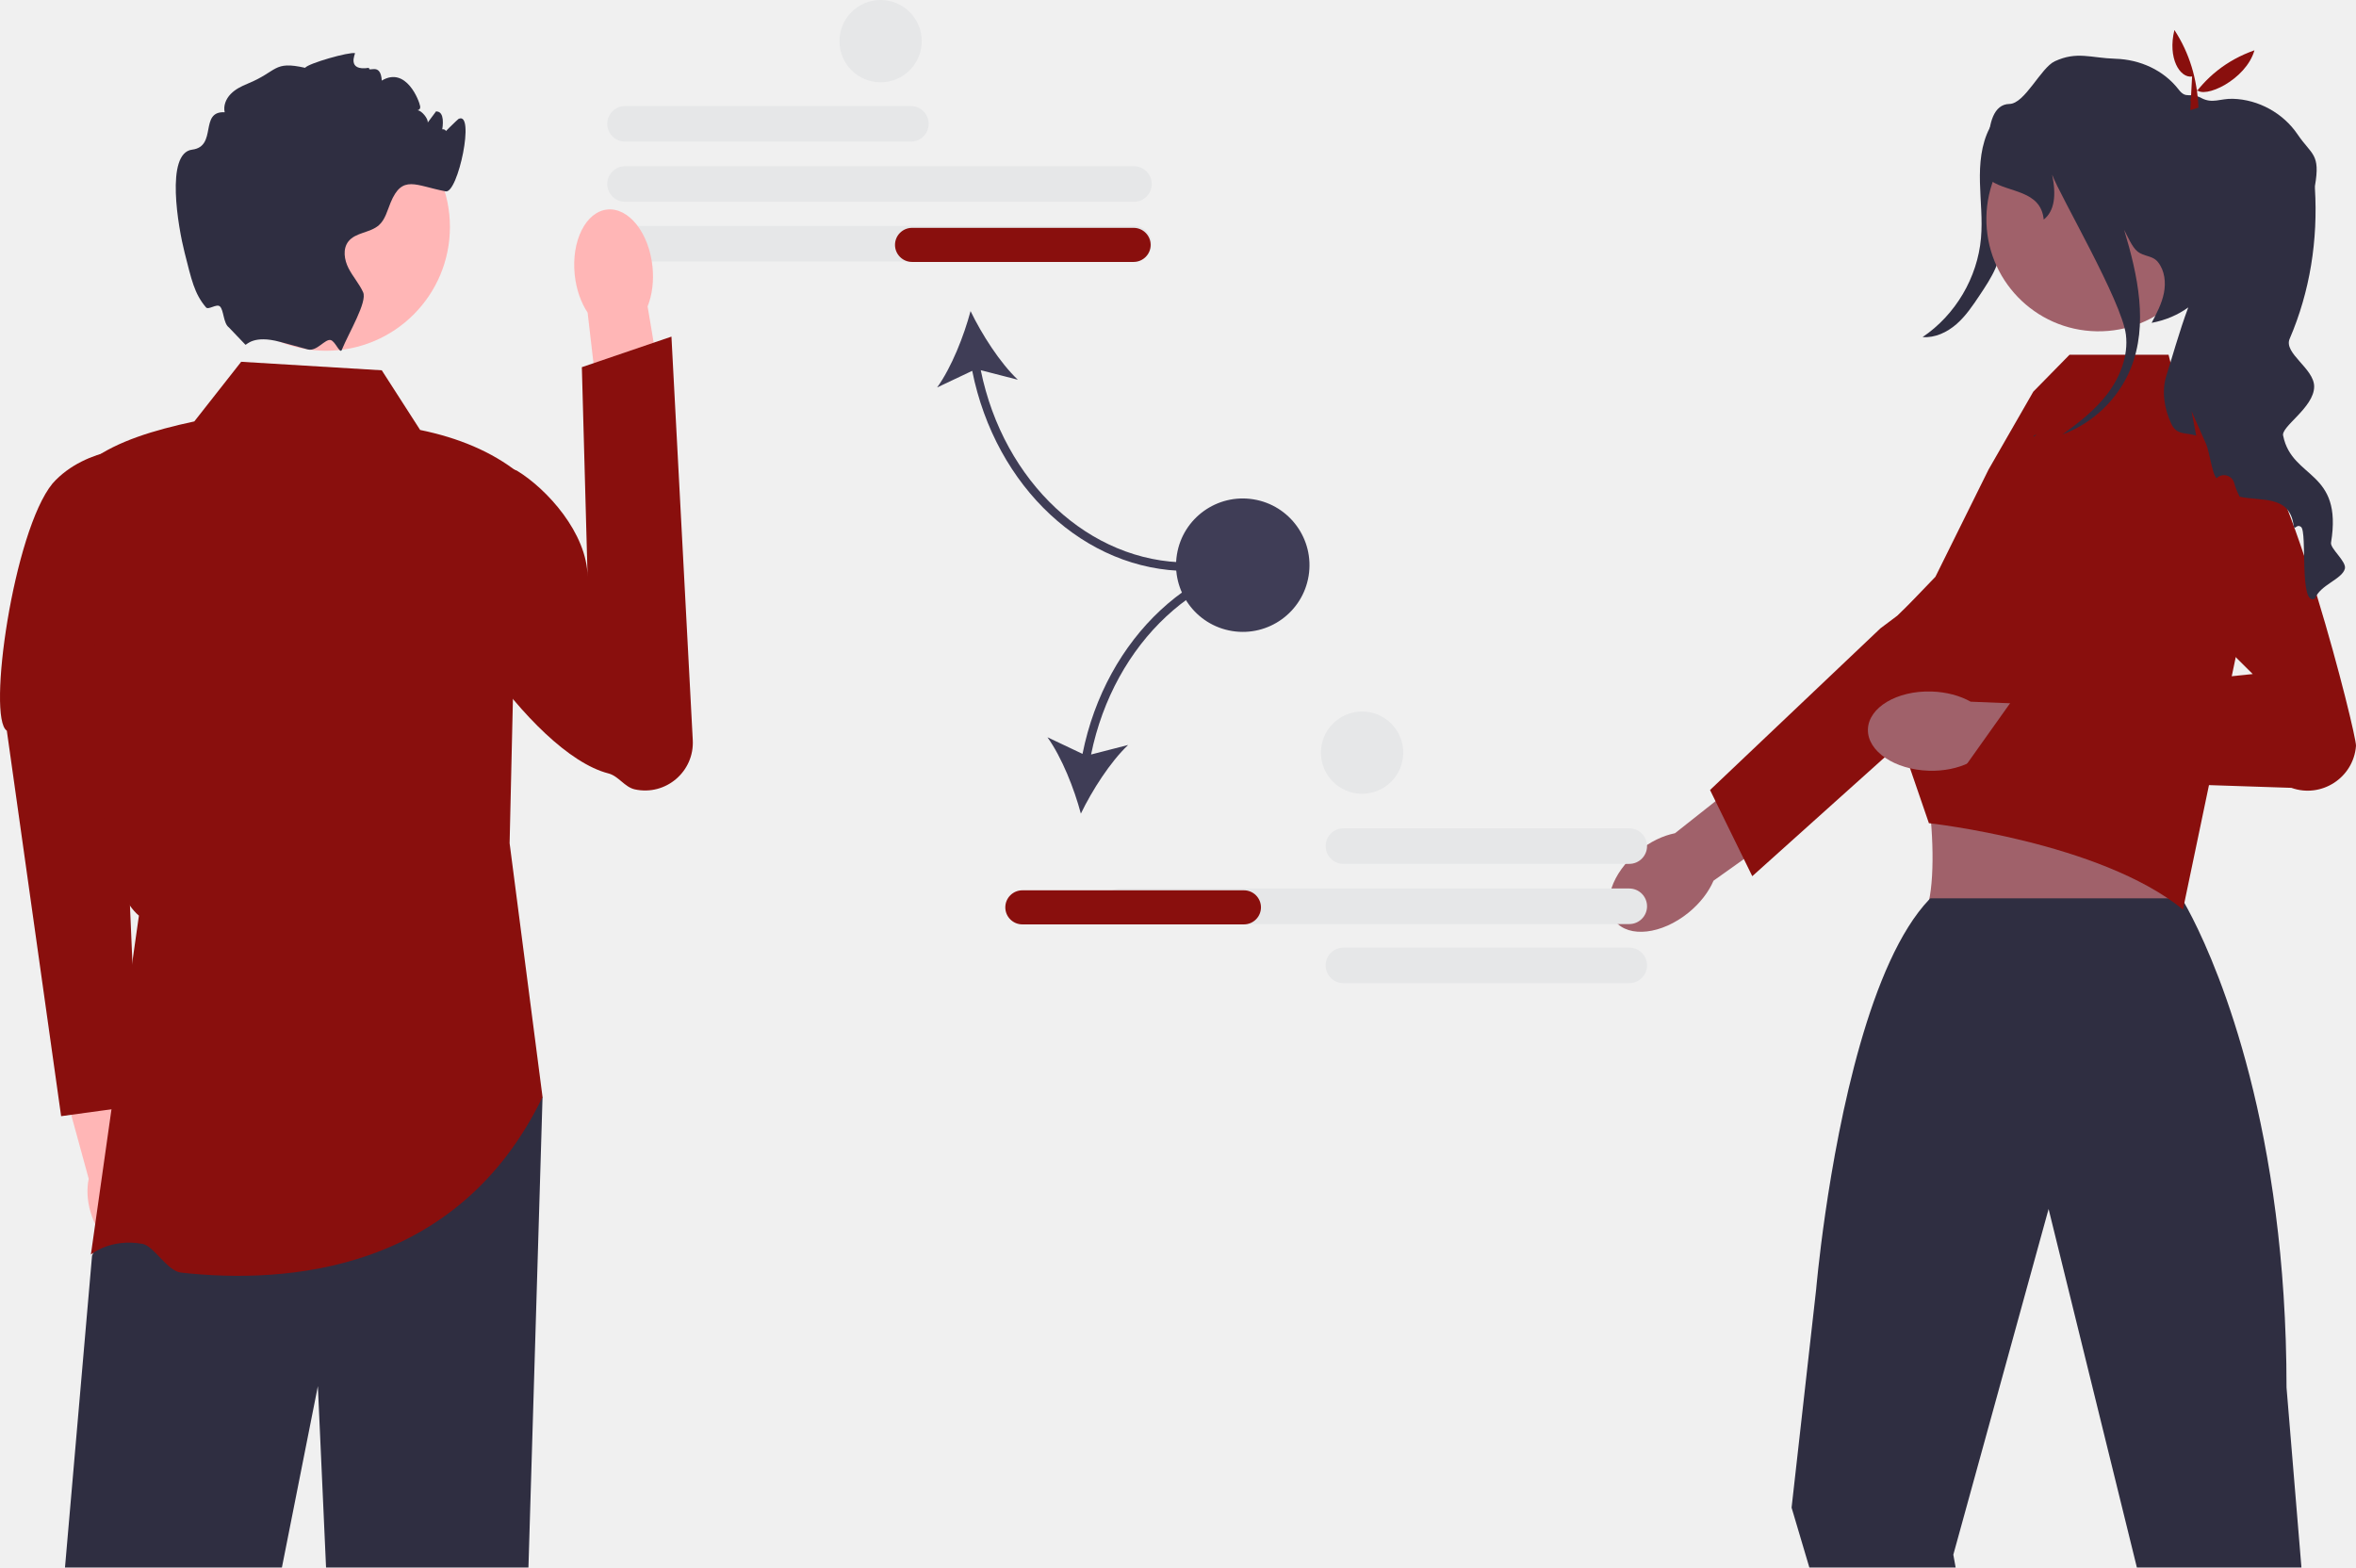
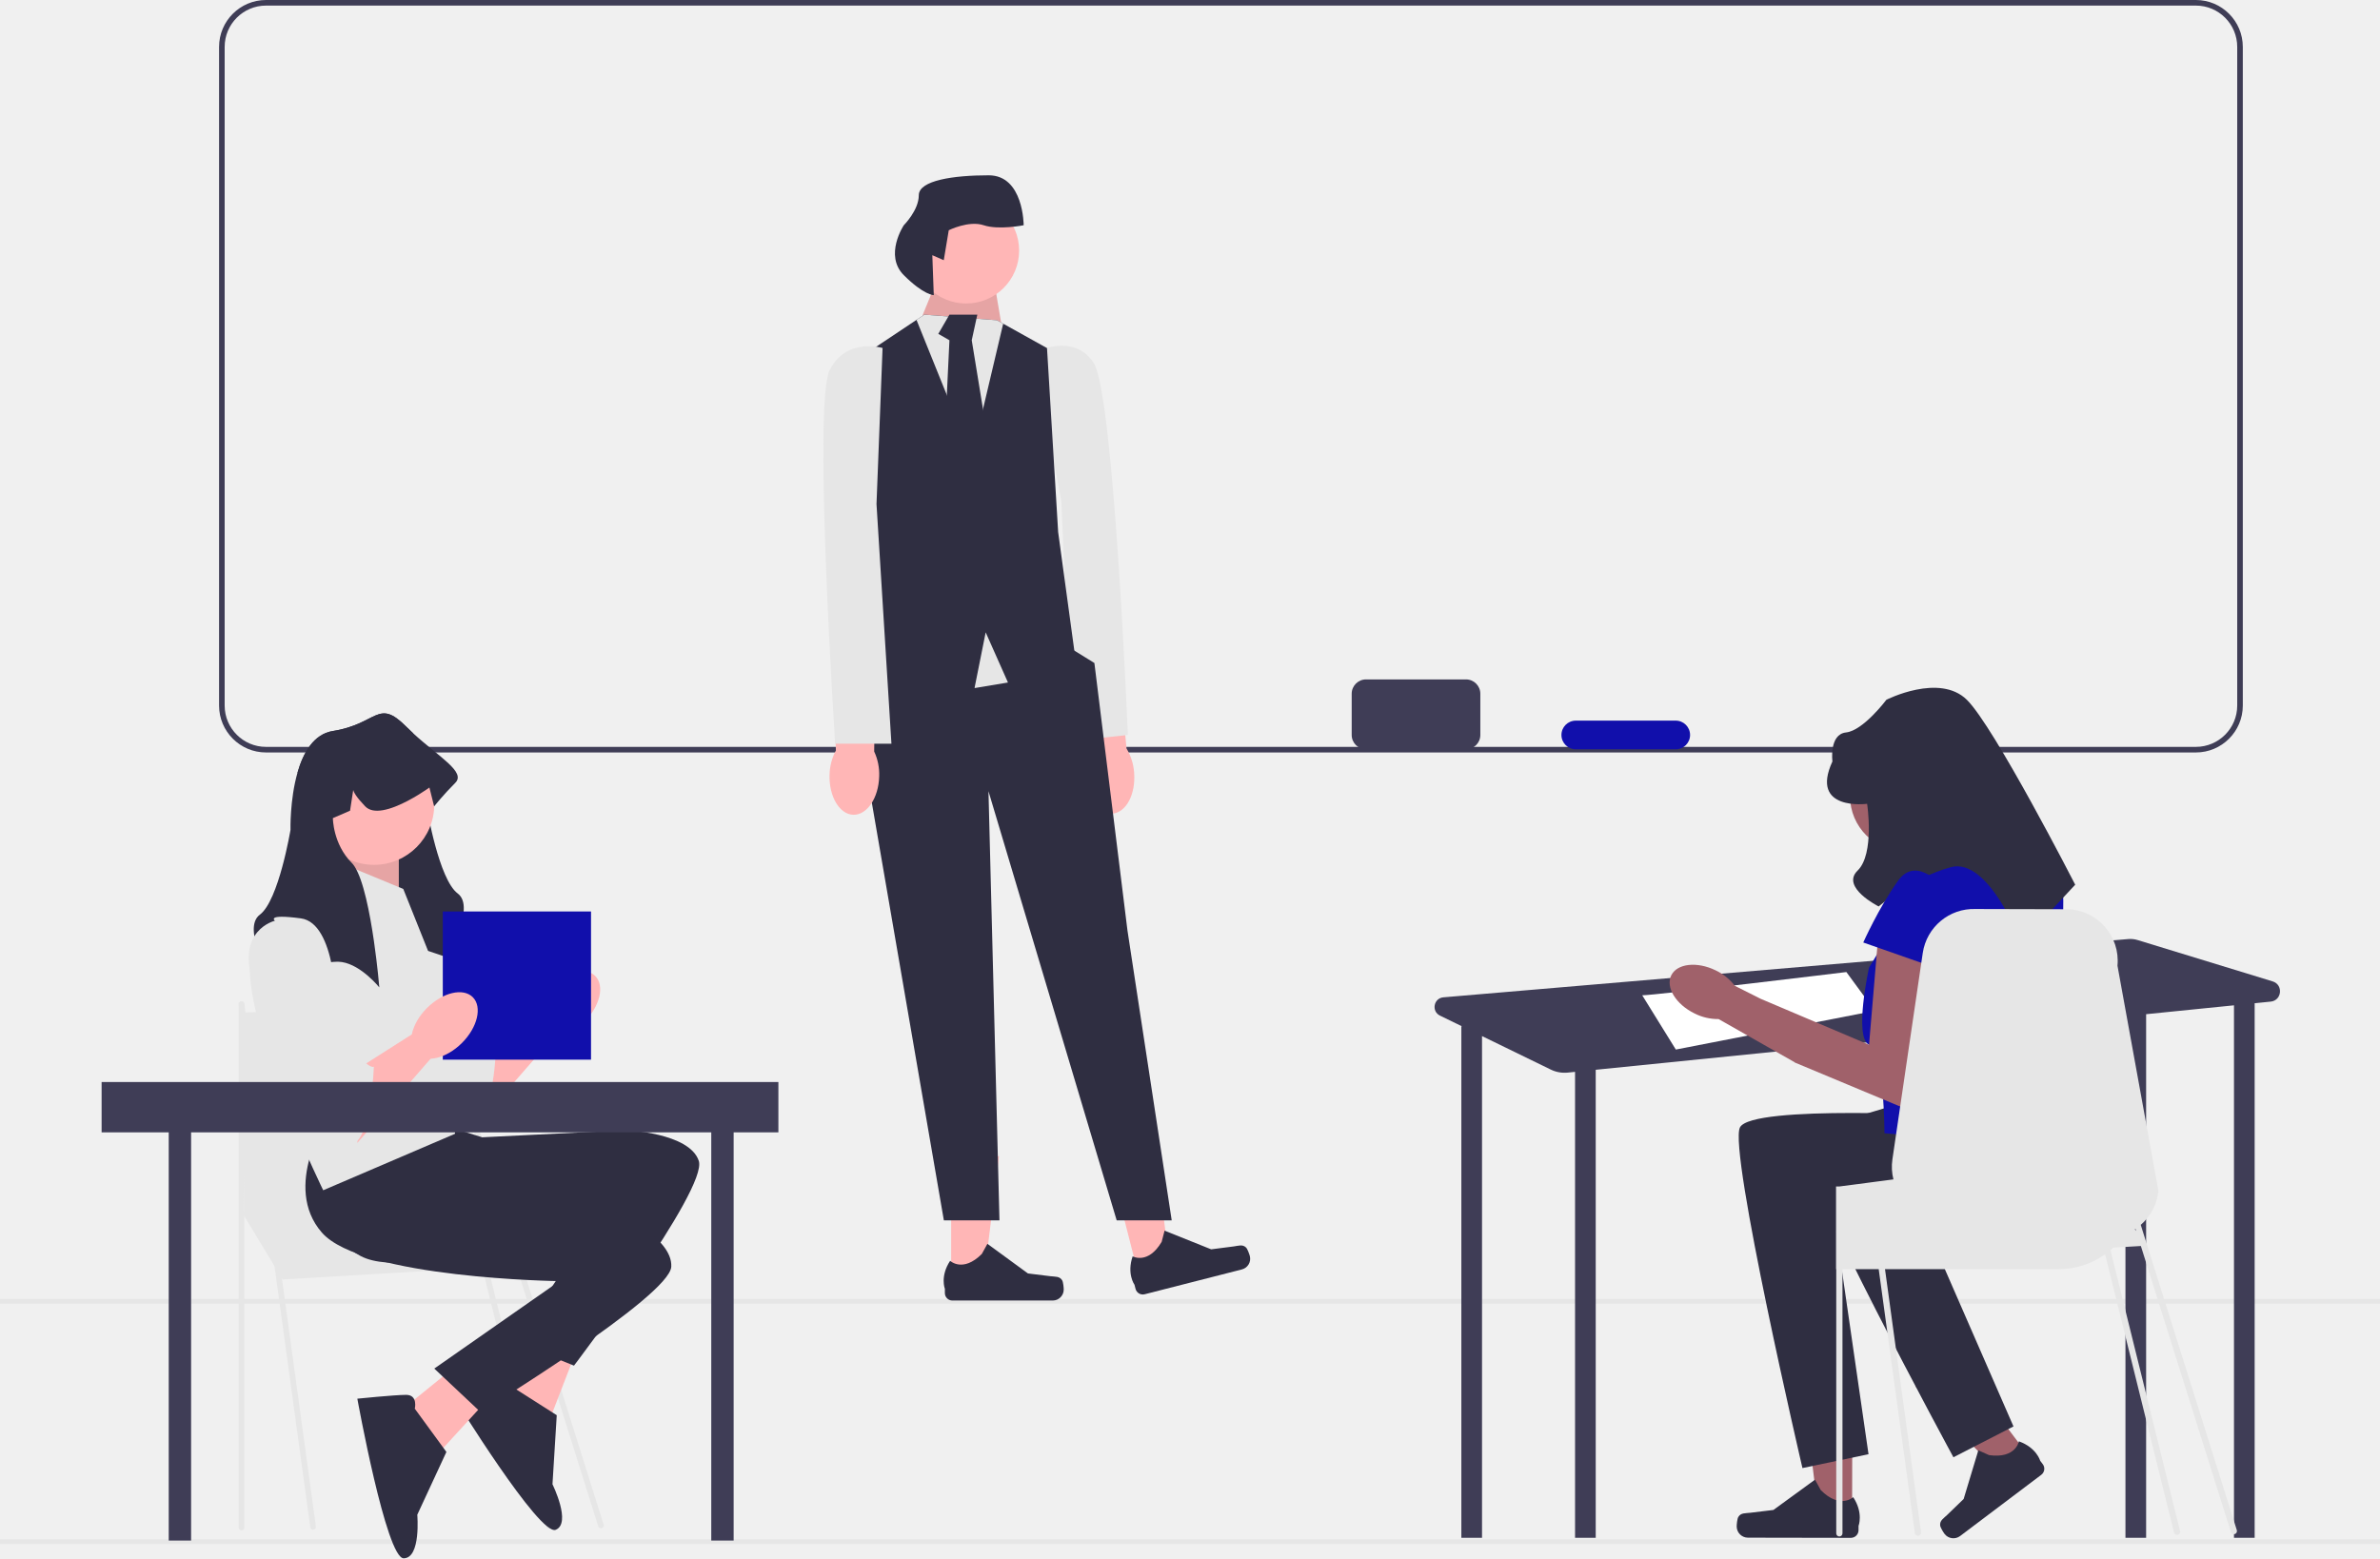
- <svg xmlns="http://www.w3.org/2000/svg" width="552.941" height="367.92" viewBox="0 0 552.941 367.92">
-   <path d="M213.78,33.239h-67.085c-2.301,0-4.174-1.872-4.174-4.174s1.873-4.174,4.174-4.174h67.085c2.301,0,4.174,1.872,4.174,4.174s-1.873,4.174-4.174,4.174Z" fill="#e6e7e8" />
-   <path d="M266.133,47.366h-119.438c-2.301,0-4.174-1.872-4.174-4.174s1.873-4.174,4.174-4.174h119.438c2.301,0,4.174,1.872,4.174,4.174s-1.873,4.174-4.174,4.174h0Z" fill="#e6e7e8" />
-   <path d="M266.133,61.366h-119.438c-2.301,0-4.174-1.872-4.174-4.174s1.873-4.174,4.174-4.174h119.438c2.301,0,4.174,1.872,4.174,4.174s-1.873,4.174-4.174,4.174h0Z" fill="#e6e7e8" />
-   <path d="M278.785,134.019v-2c-23.085,0-43.245-18.858-48.604-45.126l8.698,2.238c-4.207-3.986-8.457-10.659-11.094-16.112-1.557,5.854-4.466,13.212-7.841,17.922l8.23-3.899c5.472,27.328,26.498,46.976,50.611,46.976Z" fill="#3f3d56" />
-   <path d="M270.053,57.48c0,2.206-1.794,4-4,4h-52c-2.206,0-4-1.794-4-4s1.794-4,4-4h52c2.206,0,4,1.794,4,4Z" fill="#890f0d" />
+ <svg xmlns="http://www.w3.org/2000/svg" width="851.034" height="557.347" viewBox="0 0 851.034 557.347">
+   <path d="M785.204,269.129H95.109c-9.25,0-16.775-7.525-16.775-16.776V16.775c0-9.25,7.525-16.775,16.775-16.775H785.204c9.25,0,16.775,7.525,16.775,16.775V252.353c0,9.251-7.525,16.776-16.775,16.776ZM95.109,2c-8.147,0-14.775,6.628-14.775,14.775V252.353c0,8.147,6.628,14.776,14.775,14.776H785.204c8.147,0,14.775-6.629,14.775-14.776V16.775c0-8.147-6.628-14.775-14.775-14.775H95.109Z" fill="#3f3d56" />
+   <rect id="uuid-dac6dc9f-03bc-4283-a90c-97bcdcbf45dc" y="550.557" width="851.034" height="1.683" fill="#e6e6e6" />
+   <rect id="uuid-2f9646f7-bb94-4523-8d2e-fd8f0877664c" y="464.557" width="851.034" height="1.683" fill="#e6e6e6" />
+   <g>
+     <path id="uuid-bb35f39c-94aa-41c4-b5d9-34ca9a9e88f1-70" d="M387.84,277.792c.611,7.68,5.069,13.59,9.957,13.2,4.887-.39,8.353-6.931,7.74-14.613-.203-3.072-1.138-6.051-2.728-8.688l-3-32.507-15.225,1.733,4.574,31.863c-1.153,2.856-1.605,5.946-1.318,9.013Z" fill="#ffb6b6" />
+     <path d="M369.653,126.133s14.232-7.534,21.448,3.725c7.216,11.258,12.197,133.021,12.197,133.021l-20.002,2.135-3.792-85.803-9.852-53.078Z" fill="#e6e6e6" />
+     <g>
+       <polygon points="340.114 458.204 351.701 458.203 357.213 413.509 340.112 413.51 340.114 458.204" fill="#ffb6b6" />
+       <path d="M379.814,457.941h0c.361,.608,.551,2.569,.551,3.275h0c0,2.172-1.761,3.933-3.933,3.933h-35.885c-1.482,0-2.683-1.201-2.683-2.683v-1.494s-1.775-4.49,1.88-10.025c0,0,4.542,4.334,11.33-2.454l2.002-3.626,14.489,10.596,8.031,.989c1.757,.216,3.315-.034,4.218,1.489h0Z" fill="#2f2e41" />
+     </g>
+     <g>
+       <polygon points="407.168 456.286 418.395 453.417 412.674 408.749 396.104 412.983 407.168 456.286" fill="#ffb6b6" />
+       <path d="M445.568,446.205h0c.5,.499,1.17,2.352,1.345,3.037h0c.538,2.104-.733,4.246-2.837,4.784l-34.768,8.882c-1.436,.367-2.897-.5-3.264-1.935l-.37-1.448s-2.831-3.911-.66-10.178c0,0,5.474,3.074,10.37-5.182l1.042-4.009,16.661,6.681,8.026-1.03c1.756-.225,3.203-.853,4.456,.398l0-0Z" fill="#2f2e41" />
+     </g>
+     <polygon points="330.527 116.525 329.978 112.538 336.508 96.59 354.449 94.597 358.323 117.428 330.527 116.525" fill="#ffb6b6" />
+     <polygon points="330.527 116.525 329.978 112.538 336.508 96.59 354.449 94.597 358.323 117.428 330.527 116.525" opacity=".1" />
+     <polygon points="309.596 229.158 301.622 251.086 307.602 263.047 337.505 436.481 357.385 436.481 353.453 282.982 399.303 436.481 418.979 436.481 403.157 332.82 391.329 237.132 384.155 232.7 349.466 213.21 309.596 229.158" fill="#2f2e41" />
+     <polygon points="360.43 244.109 348.469 246.102 332.521 208.226 368.404 208.226 360.43 244.109" fill="#e6e6e6" />
+     <polygon points="384.352 234.141 360.43 244.109 352.456 226.167 348.469 246.102 306.605 232.626 312.586 208.226 306.605 128.486 327.717 114.412 330.527 112.538 356.443 114.532 358.715 115.768 374.384 124.499 378.371 190.285 384.352 234.141" fill="#2f2e41" />
+     <polygon points="358.715 115.768 347.472 163.372 327.717 114.412 330.527 112.538 356.443 114.532 358.715 115.768" fill="#e6e6e6" />
+     <polygon points="339.498 112.538 335.511 119.405 339.498 121.694 337.505 163.496 345.479 174.337 353.453 158.315 347.472 121.694 349.466 112.538 339.498 112.538" fill="#2f2e41" />
+     <circle cx="345.479" cy="89.613" r="18.938" fill="#ffb6b6" />
+     <path d="M333.376,91.274l4.092,1.786,1.786-10.715s7.143-3.572,12.501-1.786,14.287,0,14.287,0c0,0,0-17.858-12.501-17.858s-25.002,1.786-25.002,7.143-5.358,10.715-5.358,10.715c0,0-7.143,10.715,0,17.858,7.143,7.143,10.715,7.143,10.715,7.143l-.52-14.287Z" fill="#2f2e41" />
+     <path id="uuid-97233535-ec91-4408-928f-bf1e5273ca3e-71" d="M296.629,277.232c-.208,7.701,3.598,14.051,8.499,14.183s9.041-6.005,9.248-13.709c.125-3.076-.489-6.138-1.79-8.928l.468-32.642-15.323,.107,1.166,32.168c-1.45,2.717-2.227,5.742-2.268,8.822Z" fill="#ffb6b6" />
+     <path d="M315.586,124.462s-12.958-3.987-18.938,7.974c-5.98,11.961,1.994,133.564,1.994,133.564h20.115l-5.339-85.72,2.168-55.818Z" fill="#e6e6e6" />
+   </g>
+   <g>
+     <path d="M812.657,351.008l-48.322-14.792c-1.069-.327-2.19-.447-3.304-.352l-244.902,20.843c-3.492,.297-4.369,5.007-1.219,6.542l7.845,3.822h-.209v182.952h7.392v-179.452l24.586,11.978c1.881,.916,3.98,1.291,6.062,1.08l2.616-.264v166.659h7.392v-167.405l189.42-19.133v186.539h7.392v-187.285l31.416-3.173v190.459h7.392v-191.205l5.731-.579c4.024-.406,4.579-6.046,.712-7.229Z" fill="#3f3d56" />
+     <path d="M587.226,355.982c4.62,0,72.996-8.316,72.996-8.316l10.164,13.86-71.148,13.86-12.012-19.404Z" fill="#fff" />
+     <g>
+       <polygon points="662.269 542.917 650.39 542.895 644.818 497.064 662.35 497.096 662.269 542.917" fill="#a0616a" />
+       <path d="M621.57,542.577h0c-.371,.622-.57,2.633-.571,3.357h0c-.004,2.227,1.798,4.035,4.025,4.039l36.789,.063c1.519,.003,2.753-1.227,2.755-2.746l.003-1.532s1.828-4.6-1.909-10.281c0,0-4.665,4.435-11.611-2.536l-2.046-3.721-14.873,10.838-8.235,.999c-1.802,.219-3.398-.04-4.327,1.519h-0Z" fill="#2f2e41" />
+     </g>
+     <g>
+       <polygon points="726.027 521.605 716.655 528.674 684.925 495.887 698.759 485.453 726.027 521.605" fill="#a0616a" />
+       <path d="M693.757,545.615h0c.079,.712,1.122,2.414,1.553,2.986h0c1.325,1.757,3.824,2.107,5.581,.781l29.024-21.895c1.198-.904,1.437-2.609,.533-3.807l-.912-1.208s-1.304-4.715-7.637-6.961c0,0-1.03,6.277-10.661,4.928l-3.831-1.712-5.253,17.411-5.892,5.7c-1.289,1.247-2.702,1.995-2.504,3.778l-0,0Z" fill="#2f2e41" />
+     </g>
+     <path d="M701.2,284.74c0,10.955-8.881,19.835-19.835,19.835-10.955,0-19.835-8.881-19.835-19.835s8.881-19.835,19.835-19.835,19.835,8.881,19.835,19.835Z" fill="#a0616a" />
+     <path d="M699.331,399.107s-73.032-4.134-77.166,4.134,22.348,121.833,22.348,121.833l23.627-4.952-11.526-79.677s60.943,16.14,69.211-3.151c8.268-19.291,5.888-26.475,5.888-26.475l-32.382-11.713Z" fill="#2f2e41" />
+     <path d="M718.043,385.229s-71.524,15.333-73.323,24.4,53.781,111.581,53.781,111.581l21.475-11.025-32.192-73.789s63.042-.557,65.912-21.348c2.87-20.791-1.326-27.089-1.326-27.089l-34.327-2.729Z" fill="#2f2e41" />
+     <path d="M726.202,307.472h-34.362l-23.512,38.583s-5.512,24.933,0,27.624c5.512,2.691,5.512,31.628,5.512,31.628l57.874,5.512s8.268-86.811,5.512-95.079c-2.756-8.268-11.024-8.268-11.024-8.268Z" fill="#110fab" />
+     <path d="M671.772,332.965l-3.445,40.715-38.747-16.445-9.248-4.651c-1.811-2.362-4.162-4.256-6.855-5.523-6.697-3.264-13.807-2.455-15.884,1.805-2.077,4.261,1.667,10.36,8.363,13.622,2.658,1.341,5.599,2.025,8.576,1.996l27.058,15.368,.032-.06,.12,.214,42.432,17.722,9.763-53.449-22.165-11.315Z" fill="#a0616a" />
+     <path d="M667.638,287.492s-20.669,2.756-12.402-15.158c0,0-1.261-9.711,4.882-10.367s14.41-11.68,14.41-11.68c0,0,18.955-9.646,28.769,0,9.814,9.646,38.751,66.142,38.751,66.142l-19.291,20.669s-11.598-30.489-25.09-26.957c-13.493,3.532-25.894,14.062-25.894,14.062,0,0-13.693-6.853-7.535-12.825,6.157-5.973,3.401-23.886,3.401-23.886Z" fill="#2f2e41" />
+     <path d="M695.197,317.807s-9.646-12.402-16.536-2.756c-6.89,9.646-12.402,22.047-12.402,22.047l27.559,9.646,1.378-28.937Z" fill="#110fab" />
+     <path d="M799.836,547.279l-32.019-101.77,.005-0h.074l-.129-.166-.003-.004-2.281-7.249,.001-.001c3.474-2.994,5.84-7.272,6.311-12.197l-14.636-80.499c1.007-10.571-7.096-19.811-17.713-20.189l-33.024-.083c-9.388-.333-17.519,6.449-18.887,15.745l-.73,4.934-10.118,68.829c-.37,2.476-.222,4.916,.36,7.198l-7.281,.952-2.208,.296-8.732,1.137-.028,.009-1.09,.139h-1.183v29.568h.074v94.507c0,.61,.499,1.109,1.109,1.109,.619,0,1.118-.499,1.118-1.109v-94.507h12.954l12.927,94.396c.083,.554,.554,.961,1.109,.961,.046,0,.102,0,.148-.009,.61-.083,1.035-.647,.952-1.257l-12.881-94.091h62.157c6.172,0,11.891-1.959,16.547-5.312l24.645,99.535c.128,.504,.581,.838,1.078,.838,.091,0,.183-.011,.275-.034,.596-.152,.956-.758,.804-1.353l-24.883-100.497c.331-.276,.662-.57,.975-.873l9.893-.582,32.186,102.3c.149,.475,.588,.779,1.061,.779,.111,0,.223-.017,.334-.052,.586-.185,.912-.81,.728-1.396Zm-36.468-107.61c.083-.046,.157-.102,.231-.148l.001-0,.238,.756-.469-.607Z" fill="#e6e6e6" />
+   </g>
  <g>
    <g>
-       <path d="M35.904,280.297c-.792-2.756-2.147-5.108-3.761-6.785l-5.864-26.73-12.781,3.131,7.324,26.778c-.482,2.266-.385,4.97,.406,7.727,1.808,6.297,6.56,10.479,10.612,9.341,4.053-1.138,5.872-7.165,4.063-13.462h-0Z" fill="#ffb6b6" />
-       <path d="M34.136,104.956s-13.805-.476-21.805,8.524C3.165,124.676-3.1,168.547,1.603,171.501l12.743,90.485,18.171-2.497-4.663-108.569,6.282-45.964v0Z" fill="#890f0d" />
-     </g>
-     <polygon points="127.331 257.48 124.023 367.917 76.523 367.917 74.603 325.347 66.163 367.917 15.253 367.917 21.603 294.737 28.163 279.347 32.603 268.917 127.331 257.48" fill="#2f2e41" />
-     <path d="M89.603,86.917l-33-2-11,14c-9.5,2.034-18.081,4.66-24,9,1.416,41.926-1.695,96.442,11,107l-11.273,79.563s4.546-3.895,12.14-2.52c2.623,.475,5.79,6.385,9.014,6.743,24.77,2.752,64.937-.078,84.846-41.223l-7.727-59.563,2-87c-6.252-4.942-14.026-8.154-23-10l-9-14v-0Z" fill="#890f0d" />
-     <g>
-       <path d="M153.134,62.578c.358,3.467-.097,6.727-1.144,9.341l5.497,32.812-15.69,2.159-3.887-33.517c-1.559-2.345-2.671-5.444-3.029-8.911-.818-7.92,2.605-14.763,7.645-15.283s9.789,5.478,10.607,13.398v0h-0Z" fill="#ffb6b6" />
-       <path d="M100.971,113.424c-1.643,2.424-1.185,5.148-1.577,8.422-1.665,13.896,24.964,54.96,43.39,59.688,2.418,.62,3.795,3.229,6.236,3.753h0c7.23,1.554,13.961-4.184,13.57-11.569l-5.005-94.708-21.027,7.172,1.346,49.171c-.134-10.187-9.488-20.559-16.573-24.873,0,0-14.351-5.922-20.36,2.944Z" fill="#890f0d" />
+       <polygon points="171.565 374.775 193.114 361.071 201.875 366.355 171.565 401.183 171.565 374.775" fill="#ffb6b6" />
+       <path d="M142.097,321.733s-14.313,3.368-7.577,22.732,28.626,59.778,35.361,57.252c6.736-2.526,7.577-27.784,7.577-27.784,0,0-.842,.842-4.21-2.526-3.368-3.368-3.368-1.83-3.368-5.546s-2.755-6.47-2.755-6.47l-3.139-6.507s0-30.31-12.629-31.994c-12.629-1.684-9.261,.842-9.261,.842Z" fill="#e6e6e6" />
+       <ellipse cx="202.717" cy="359.199" rx="14.313" ry="8.84" transform="translate(-194.6175 248.5495) rotate(-45)" fill="#ffb6b6" />
    </g>
    <g>
-       <circle cx="76.528" cy="53.262" r="29.068" fill="#ffb6b6" />
-       <path d="M103.603,31.917c-.25,.06,3.826-3.913,4-4,4-2-.11,17.55-3,17-7.11-1.35-10.18-4.03-12.94,2.66-.77,1.86-1.25,3.96-2.75,5.29-2.06,1.81-5.48,1.66-7.16,3.82-1.35,1.74-.96,4.3,.04,6.26,1,1.97,2.52,3.64,3.43,5.65,1.02,2.26-3.33,9.45-4.99,13.49v.01l-.01,.024c-.441,1.06-1.489-1.993-2.596-2.298-1.324-.365-3.275,2.762-5.384,2.194-.01,0-.02-.01-.03-.01-2.01-.56-4.25-1.16-6.47-1.76h-.01c-6.25-1.7-7.83,.74-8.13,.67l-3.88-4.06c-1.332-.97-1.181-4.099-2.12-4.94-.768-.687-2.682,.901-3.246,.24-2.766-3.24-3.403-6.481-5.034-12.88-1.49-5.85-4.58-23.36,1.77-24.15,5.99-.75,1.61-9.09,7.64-8.78-.36-1.52,.31-3.15,1.4-4.27,1.08-1.13,2.52-1.83,3.97-2.43,7.15-2.92,5.96-5.43,13.5-3.73,.75-1.05,10.367-3.787,11.727-3.437,.1,.02-2.097,4.287,3.273,3.437-.2,1.23,2.727-1.437,3,3,5.727-3.437,8.81,4.79,9,6,.25,1.51-2.03,.74-.51,.97,.9,.14,2.44,1.97,2.29,2.88,.65-.88,1.3-1.75,1.96-2.63,.12,.01,.23,.03,.35,.05,3.04,.58-.445,10.518-.32,7.42,.23-5.69,4.26-2.36,1.23-1.69h0Z" fill="#2f2e41" />
+       <polygon points="86.348 433.29 101.052 457.628 186.741 452.557 163.925 423.149 86.348 433.29" fill="#e6e6e6" />
+       <path d="M111.952,547.12c-.499,0-.934-.368-1.003-.876l-25.605-187.007c-.076-.555,.312-1.067,.867-1.142,.555-.08,1.066,.312,1.142,.867l25.605,187.007c.076,.555-.312,1.067-.867,1.142-.047,.006-.093,.009-.139,.009Z" fill="#e6e6e6" />
+       <path d="M86.348,547.358c-.56,0-1.014-.454-1.014-1.014v-187.209c0-.56,.454-1.014,1.014-1.014,.56,0,1.014,.454,1.014,1.014v187.209c0,.56-.454,1.014-1.014,1.014Z" fill="#e6e6e6" />
+       <path d="M214.882,546.613c-.431,0-.831-.277-.967-.71l-60.591-192.584c-.168-.534,.129-1.104,.663-1.272,.534-.167,1.104,.129,1.272,.663l60.591,192.584c.168,.534-.129,1.104-.663,1.272-.101,.032-.204,.047-.305,.047Z" fill="#e6e6e6" />
+       <path d="M196.374,546.85c-.453,0-.865-.305-.982-.764l-42.084-169.969c-.138-.543,.19-1.095,.733-1.233,.544-.137,1.095,.19,1.233,.733l42.084,169.969c.138,.543-.19,1.095-.733,1.233-.084,.021-.168,.031-.251,.031Z" fill="#e6e6e6" />
+       <polygon points="86.348 362.117 156.573 361.037 169.502 434.811 87.362 434.811 86.348 362.117" fill="#e6e6e6" />
    </g>
+     <g>
+       <polygon points="194.266 470.597 176.568 501.755 197.117 506.279 205.684 484.118 194.266 470.597" fill="#ffb6b6" />
+       <path d="M182.925,495.873s-.688-5.081-4.731-3.469-15.711,7.605-15.711,7.605c0,0,30.434,49.451,36.209,47.147,5.776-2.304-1.138-16.282-1.138-16.282l1.526-24.709-16.155-10.293Z" fill="#2f2e41" />
+       <path d="M115.997,410.136s-6.315,29.047,13.05,39.15c19.365,10.103,85.457-14.734,85.457-14.734l-30.31,45.415,21.049,8.469s47.991-63.146,44.623-73.249c-3.368-10.103-26.1-10.945-26.1-10.945l-51.358,2.526-13.471-4.21-42.939,7.577Z" fill="#2f2e41" />
+     </g>
+     <g>
+       <polygon points="168.084 484.425 140.261 507.008 157.755 518.699 173.798 501.174 168.084 484.425" fill="#ffb6b6" />
+       <path d="M148.322,503.842s1.208-4.983-3.144-4.952-17.402,1.367-17.402,1.367c0,0,10.353,57.135,16.571,57.091,6.218-.044,4.865-15.58,4.865-15.58l10.412-22.459-11.302-15.466Z" fill="#2f2e41" />
+       <path d="M117.181,399.629s-16.451,24.758-2.091,41.215c14.361,16.457,84.96,17.372,84.96,17.372l-44.758,31.272,16.524,15.548s67.678-41.354,68.218-51.99c.54-10.636-20.328-19.692-20.328-19.692l-48.757-16.336-11.016-8.823-42.753-8.567Z" fill="#2f2e41" />
+     </g>
+     <path d="M159.443,342.284s-15.997-5.894-23.574-5.894c-.724,0-1.44,.084-2.155,.236-4.85,1.027-9.312,5.195-11.45,7.468-.834,.892-1.313,1.49-1.313,1.49,0,0,.051-.581,.152-1.6,.497-5.355,2.332-22.926,5.624-34.174,1.179-4.016,2.534-7.224,4.092-8.781,3.629-3.637,5.304-7.998,6.079-11.248,.657-2.787,.657-4.749,.657-4.749l-6.138-2.644-1.137-7.426c-.202,.876-1.137,2.585-4.277,5.86-.269,.278-.564,.514-.876,.716-4.53,2.846-13.766-2.105-18.742-5.22,2.071-7.199,5.826-13.783,12.646-14.86,15.997-2.526,15.997-11.787,26.1-1.684,.834,.834,1.675,1.633,2.517,2.408,3.233,6.18,4.412,14.465,4.833,20.223,.303,4.033,.227,6.837,.227,6.837,0,0,4.21,25.258,10.945,30.31,6.736,5.052-4.21,22.732-4.21,22.732Z" fill="#2f2e41" />
+     <polygon points="128.292 301.871 116.915 318.558 142.605 325.446 142.605 301.871 128.292 301.871" fill="#ffb6b6" />
+     <polygon points="128.292 301.871 116.915 318.558 142.605 325.446 142.605 301.871 128.292 301.871" opacity=".1" />
+     <path d="M144.202,317.944l-24.416-10.103s-32.836,14.313-30.31,42.097c2.526,27.784,26.1,75.775,26.1,75.775l47.149-20.207-5.052-53.884-13.471-33.678Z" fill="#e6e6e6" />
+     <circle cx="133.734" cy="287.78" r="21.541" fill="#ffb6b6" />
+     <path d="M162.811,279.981c-4.21,4.21-7.577,8.419-7.577,8.419l-1.684-6.736s-.387,.286-1.069,.741c-2.669,1.819-9.834,6.39-15.584,7.375-2.559,.438-4.833,.16-6.315-1.381-3.14-3.275-4.075-4.984-4.277-5.86l-1.137,7.426-6.138,2.644s0,9.244,6.736,15.997c.328,.328,.648,.732,.96,1.204,3.216,4.85,5.523,16.721,6.988,26.816,1.297,8.975,1.92,16.536,1.92,16.536,0,0-6.373-7.982-13.37-9.068-.387-.059-.775-.101-1.162-.109-.126-.017-.261-.017-.387-.017-7.577,0-23.574,5.894-23.574,5.894,0,0-10.945-17.681-4.21-22.732,6.736-5.052,10.945-30.31,10.945-30.31,0,0-.278-10.811,2.509-20.501,2.071-7.199,5.826-13.783,12.646-14.86,15.997-2.526,15.997-11.787,26.1-1.684,.834,.834,1.675,1.633,2.517,2.408,9.413,8.655,19.028,13.934,15.163,17.799Z" fill="#2f2e41" />
+     <rect x="60.334" y="393" width="8" height="158" fill="#3f3d56" />
+     <rect x="254.334" y="393" width="8" height="158" fill="#3f3d56" />
+     <rect x="158.334" y="326" width="53" height="53" fill="#110fab" />
+     <g>
+       <polygon points="127.784 382.352 149.333 368.648 158.094 373.933 127.784 408.761 127.784 382.352" fill="#ffb6b6" />
+       <path d="M98.316,329.31s-14.313,3.368-7.577,22.732c6.736,19.365,28.626,59.778,35.361,57.252,6.736-2.526,7.577-27.784,7.577-27.784,0,0-.842,.842-4.21-2.526-3.368-3.368-3.368-1.83-3.368-5.546s-2.755-6.47-2.755-6.47l-3.139-6.507s0-30.31-12.629-31.994c-12.629-1.684-9.261,.842-9.261,.842Z" fill="#e6e6e6" />
+       <ellipse cx="158.936" cy="366.776" rx="14.313" ry="8.84" transform="translate(-212.7987 219.8111) rotate(-45)" fill="#ffb6b6" />
+     </g>
+     <rect x="36.334" y="387" width="242" height="18" fill="#3f3d56" />
  </g>
-   <path d="M474.37,25.958c-1.074,8.827-2.248,17.643-3.52,26.443-.517,3.575-1.063,7.194-2.502,10.508-.982,2.261-2.357,4.327-3.724,6.378-1.616,2.424-3.258,4.879-5.453,6.795s-5.045,3.262-7.949,3.036c7.706-5.188,12.886-13.962,13.704-23.215,.385-4.35-.143-8.722-.244-13.088-.101-4.366,.264-8.883,2.278-12.758s5.993-6.976,10.358-6.866l-2.948,2.766h0Z" fill="#2f2e41" />
-   <g>
-     <path d="M396.268,214.231h0c-6.271,5.086-13.977,5.974-17.214,1.983s-.777-11.348,5.494-16.434c2.745-2.226,5.765-3.648,8.565-4.208l26.84-21.217,9.688,12.807-27.488,19.556c-1.126,2.624-3.141,5.285-5.886,7.512h-0l0,0Z" fill="#a0616a" />
-     <path d="M401.338,185.428l39.993-37.948,4-3s22.958-22.366,28.902-22.879c2.518-.216,5.036,.411,7.157,1.789,3.427,2.222,5.202,5.88,5.202,9.566,0,3.081-1.241,6.176-3.78,8.455l-36.614,32.869-15.576,13.982-19.371,17.394-1.97-4.011-6.659-13.592-1.284-2.626v0l0-0Z" fill="#890f0d" />
-   </g>
-   <path d="M486.853,159.746l-40.043,12.265c6.704,1.889,9.511,42.74,3.272,44.008,0,0,66.365,4.72,62.743,0-4.414-5.754,1.506-43.992,4.329-44.008l-30.301-12.265Z" fill="#a0616a" />
-   <path d="M540.136,367.92l-3.5-42.24c0-15.11-.98-28.76-2.55-40.93-6.29-48.85-22.06-73.89-22.06-73.89h-59c-.08,.09-.16,.16-.24,.25l-.01,.01c-13.92,14.63-21.16,51.42-24.38,73.63-1.53,10.57-2.15,17.84-2.15,17.84l-5.77,51.28,4.17,14.05h34.33l-.54-3.01,22.09-80.16,.27-.98,.24,.98,20.48,83.17h38.62v-0Z" fill="#2f2e41" />
-   <path d="M454.235,135.379l12.467-25.167,10.505-18.284,8.495-8.657h23.249l2.164,8.657,12.986,7.214,4.593,36.073-16.365,78.265c-19.479-15.872-59.628-20.268-59.628-20.268l-6.505-18.931-4.3-22.805-.519-2.727,12.857-13.37h0v0Z" fill="#890f0d" />
-   <g>
-     <path d="M452.74,180.905h0c-8.07-.229-14.495-4.578-14.349-9.714,.146-5.136,6.806-9.113,14.877-8.884,3.533,.1,6.75,.99,9.239,2.39l34.185,1.399-.998,16.028-33.593-3.081c-2.564,1.256-5.827,1.962-9.359,1.862h-0l-0,0Z" fill="#a0616a" />
-     <path d="M496.457,126.198l32.246,32.014-56.168,5.752-13.053,18.36,78.288,2.596c7.064,2.515,14.587-2.366,15.169-9.842v-0c.196-2.524-15.887-66.572-25.624-72.518-11.412-6.969-30.858,23.638-30.858,23.638l6.369-10.603-6.369,10.603Z" fill="#890f0d" />
-   </g>
-   <circle cx="492.526" cy="51.433" r="26.333" transform="translate(433.1594 543.0663) rotate(-89.07621)" fill="#a0616a" />
-   <path d="M550.331,133.48c-.66,2.5-5.8,3.79-7,7-3.82,2.18-1.75-15.63-3.29-16.8-1.19-.89-1.51,1.26-1.78-.59-1.02-6.94-7.69-5.39-12.63-6.51-.56-1.09-.99-2.15-1.27-3.18-.5-1.86-2.78-2.51-4.13-1.14-.61-.54-1.05-2.45-1.48-4.36-.31-1.39-.62-2.78-.98-3.66l-3.44-7.76,1.11,5.78c-2.25-.81-4.52,.03-5.83-2.75-1.68-3.57-2.35-7.75-1.13-11.5,1.11-3.4,2.98-10.21,5.09-15.85-2.39,1.73-5.26,2.99-8.59,3.62,1.18-2.24,2.38-4.52,2.88-7.01,.49-2.49,.19-5.26-1.39-7.24-1.3-1.63-3.22-1.22-4.84-2.53-1.26-1.02-2.35-3.63-3.11-5.06,3.24,10.77,5.69,22.21,1.57,32.49-2.85,7.12-8.85,12.91-16.05,15.54,3.83-2.74,7.57-5.66,10.44-9.38,3.07-3.99,5.07-9.03,4.46-14.03-.96-7.85-15.52-32.68-17.31-37.56,.98,4.77,.6,8.49-1.98,10.54-.67-6.92-8.21-6.29-12.32-9.06,0,0-3.18-17.97,4.28-18.08,3.6-.05,7.37-8.51,10.64-10.02,5.22-2.41,8.42-.77,14.21-.59,5.78,.17,11.33,2.66,14.86,7.23,1.85,2.39,2.53,.49,5.31,1.98,2.64,1.41,4.42,.1,7.41,.19,5.99,.16,11.8,3.36,15.16,8.31,3.36,4.96,5.43,4.5,4.1,12.17-.02,.09-.02,.27,0,.54,.73,12.08-1.14,24.19-5.93,35.31-1.48,3.42,5.759,6.95,5.749,11.22-.01,4.96-7.999,9.48-7.259,11.6,2.12,10.21,14.03,7.94,11.22,25.03-.23,1.39,3.69,4.44,3.25,6.11Z" fill="#2f2e41" />
-   <path d="M477.378,102.211c.22-.07,.44-.15,.66-.24-.28,.2-.55,.39-.83,.59l.17-.35Z" fill="#2f2e41" />
-   <path d="M514.47,17.96c-2.865,.426-5.775-4.327-4.148-10.918,3.544,5.42,5.356,11.521,5.641,18.222l-1.91,.592,.417-7.896Z" fill="#890f0d" />
-   <path d="M529.106,11.808c-1.955,6.927-11.882,11.562-13.635,9.152l-.201,4.131-1.227-1.579c3.56-5.294,8.413-9.356,15.063-11.704h0Z" fill="#890f0d" />
-   <g>
-     <path d="M311.121,198.594c0-2.301,1.873-4.174,4.174-4.174h67.085c2.301,0,4.174,1.873,4.174,4.174s-1.873,4.174-4.174,4.174h-67.085c-2.301,0-4.174-1.873-4.174-4.174Z" fill="#e6e7e8" />
-     <path d="M311.121,226.594c0-2.301,1.873-4.174,4.174-4.174h67.085c2.301,0,4.174,1.873,4.174,4.174s-1.873,4.174-4.174,4.174h-67.085c-2.301,0-4.174-1.873-4.174-4.174Z" fill="#e6e7e8" />
-     <path d="M262.941,216.895c-2.301,0-4.174-1.873-4.174-4.174s1.873-4.174,4.174-4.174h119.438c2.301,0,4.174,1.873,4.174,4.174s-1.873,4.174-4.174,4.174h-119.438Z" fill="#e6e7e8" />
-   </g>
-   <g>
-     <path d="M254.062,176.947l-8.23-3.899c3.376,4.711,6.284,12.068,7.841,17.922,2.637-5.453,6.887-12.126,11.094-16.112l-8.698,2.238c5.36-26.268,25.519-45.126,48.604-45.126v-2c-24.113,0-45.139,19.648-50.611,46.976Z" fill="#3f3d56" />
-     <path d="M291.941,216.971h-52c-2.206,0-4-1.794-4-4s1.794-4,4-4h52c2.206,0,4,1.794,4,4s-1.794,4-4,4Z" fill="#890f0d" />
-   </g>
-   <circle cx="291.673" cy="132.657" r="15.657" transform="translate(114.008 399.3151) rotate(-80.78253)" fill="#3f3d56" />
-   <circle cx="206.673" cy="9.657" r="9.657" fill="#e6e7e8" />
-   <circle cx="319.673" cy="176.657" r="9.657" fill="#e6e7e8" />
+   <rect x="483.334" y="243" width="46" height="25" rx="5.13" ry="5.13" fill="#3f3d56" />
+   <rect x="558.334" y="257.74" width="46" height="10.26" rx="5.13" ry="5.13" fill="#110fab" />
</svg>
